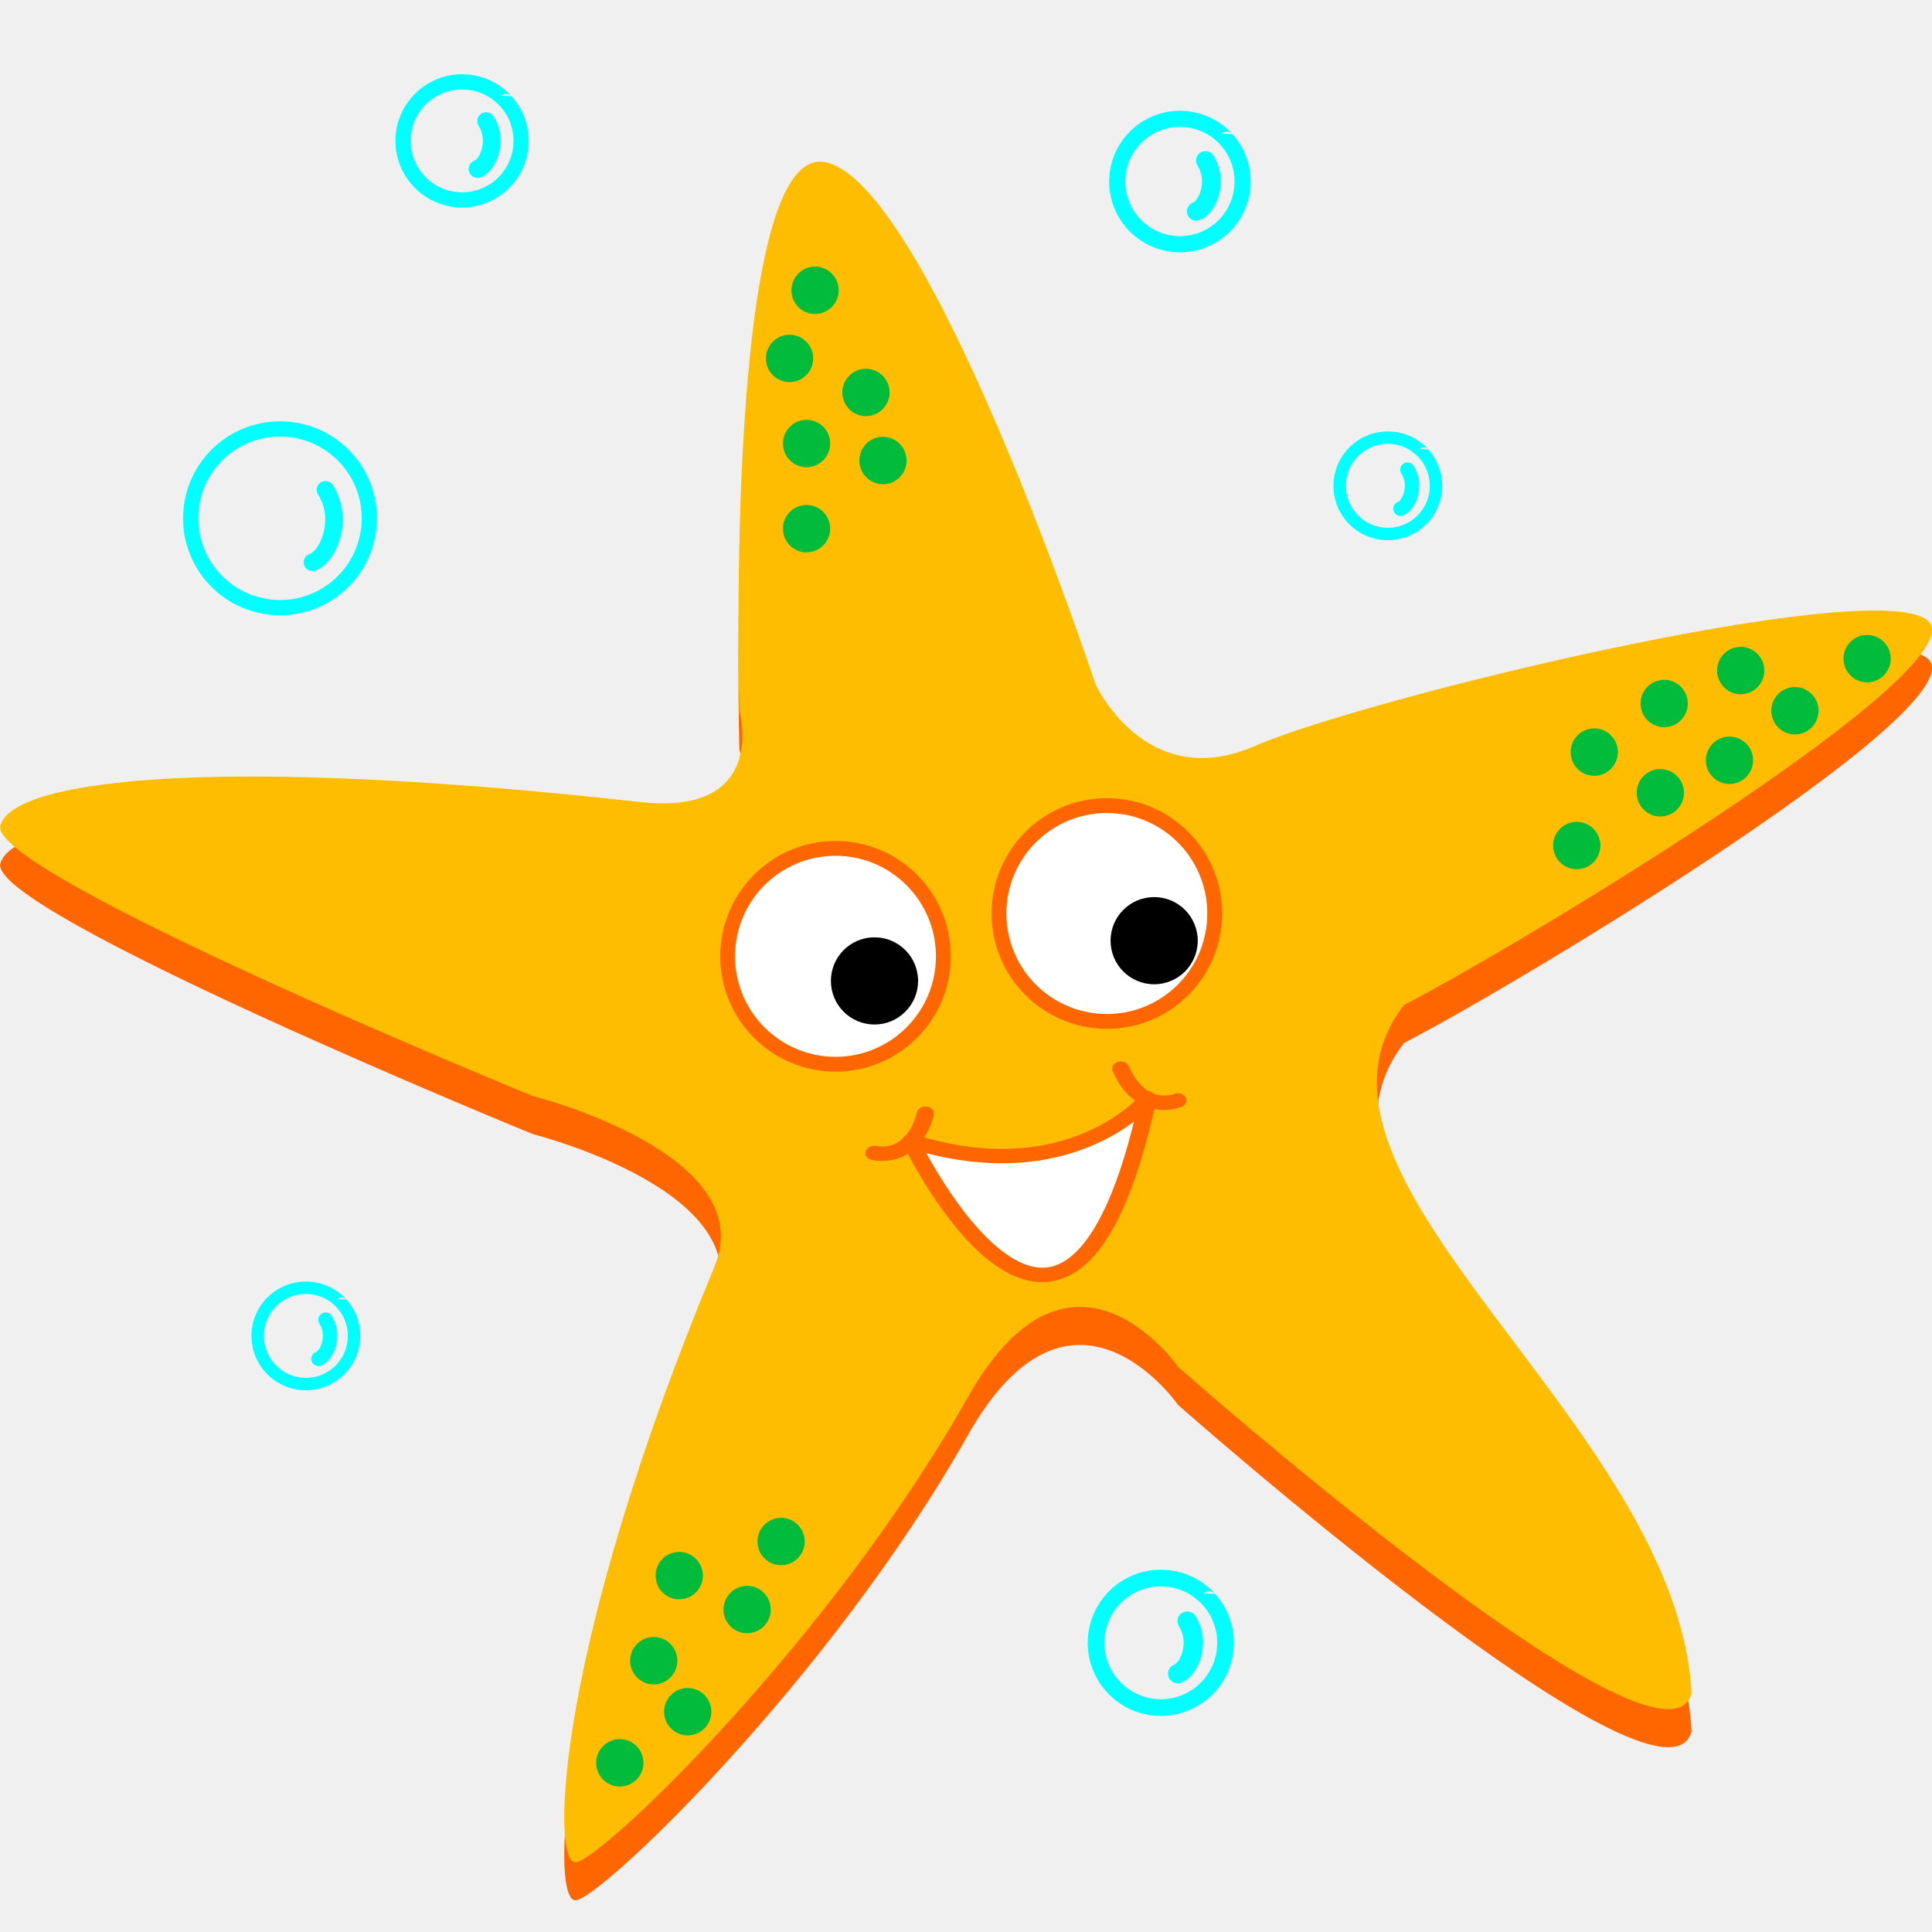
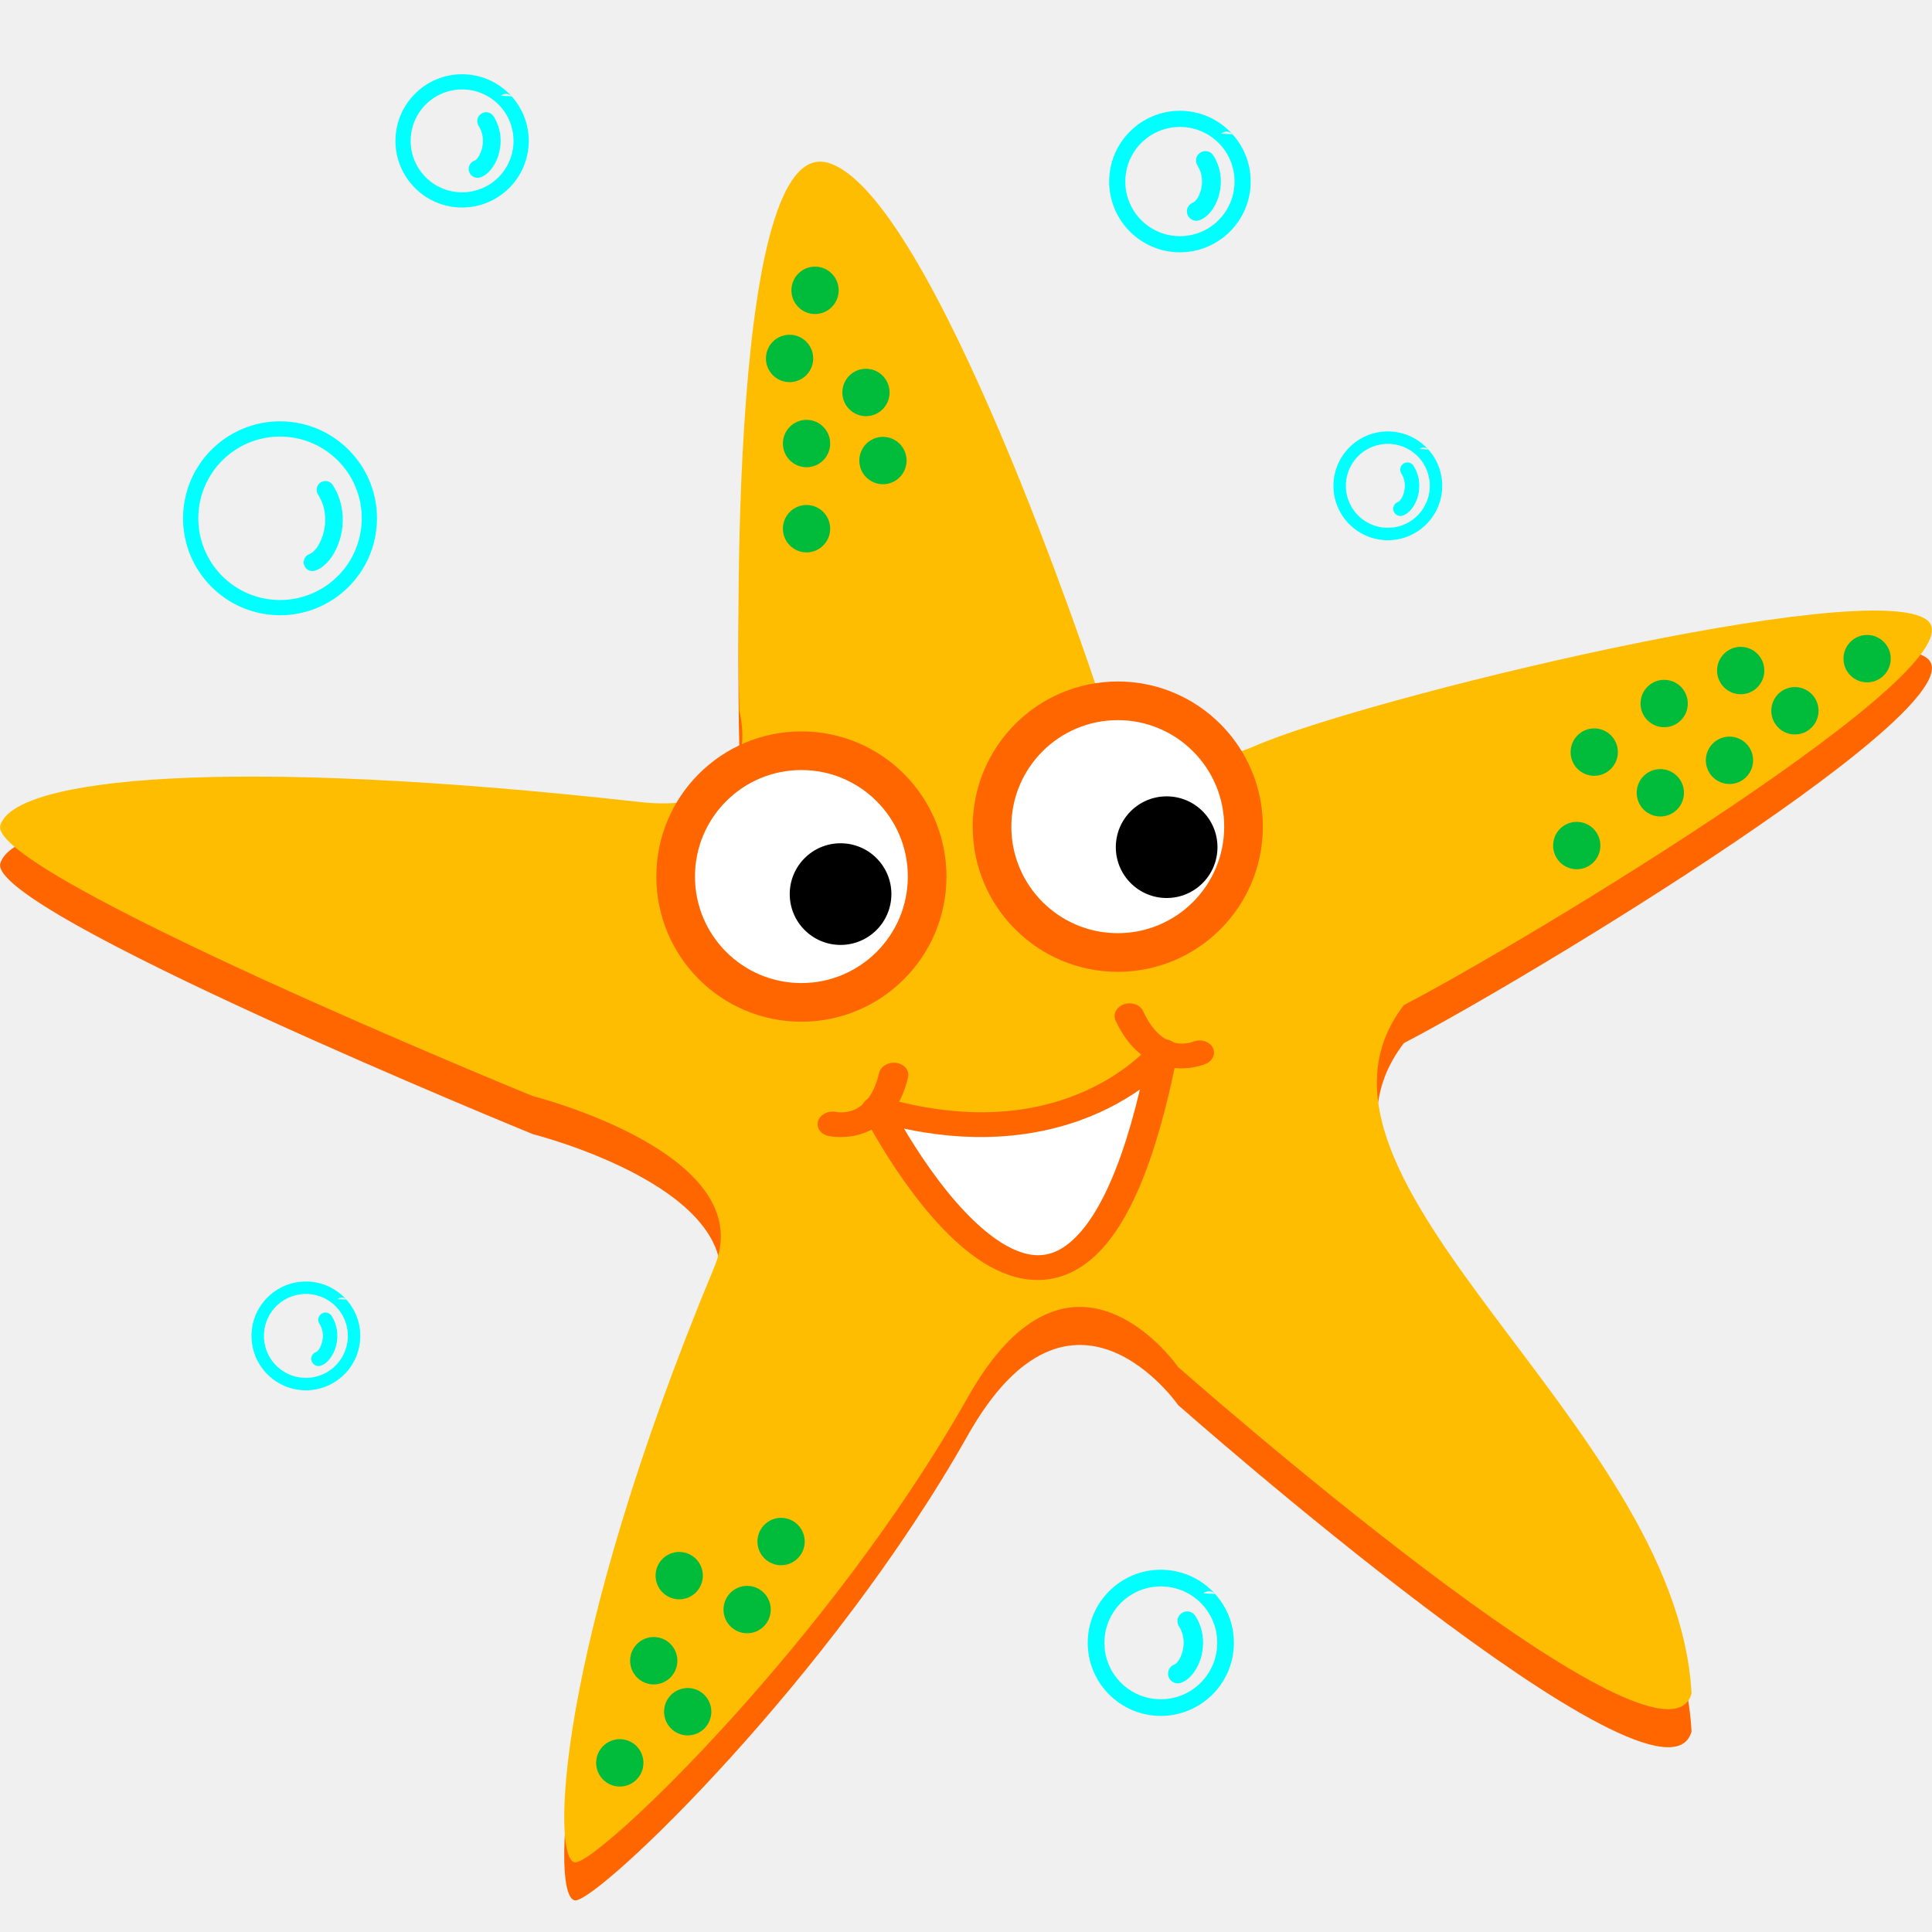
<svg xmlns="http://www.w3.org/2000/svg" width="100" height="100" version="1.1" viewBox="0 0 26.459 26.459">
  <g transform="matrix(.082686 .0044887 .0044887 -.082686 4.7425 17.797)">
    <path d="m0 0c-0.402 0.387-1.043 0.382-1.438-0.015zm-11.256-1.463c1.256 1.256 2.992 2.033 4.91 2.033 1.92 0 3.656-0.775 4.908-2.029l4e-3 -4e-3c1.254-1.253 2.03-2.989 2.03-4.909 0-1.917-0.777-3.653-2.034-4.91l2e-3 -2e-3 -2e-3 -2e-3c-1.252-1.254-2.988-2.029-4.908-2.029-1.918 0-3.654 0.777-4.91 2.033-1.256 1.257-2.033 2.993-2.033 4.91 0 1.895 0.756 3.611 1.98 4.86zm4.91 4.087c2.473 0 4.716-1.003 6.346-2.624l0.011-0.011 3e-3 -2e-3 2e-3 -2e-3c1.627-1.631 2.634-3.878 2.634-6.357 0-2.484-1.007-4.734-2.634-6.362l-2e-3 3e-3c-1.631-1.63-3.879-2.638-6.36-2.638-2.484 0-4.734 1.008-6.362 2.635-1.628 1.628-2.635 3.878-2.635 6.362 0 2.45 0.984 4.673 2.577 6.298 0.018 0.022 0.037 0.043 0.058 0.063 1.628 1.628 3.878 2.635 6.362 2.635m4.065-5.457c-0.383 0.538-1.129 0.664-1.666 0.281-0.537-0.382-0.662-1.128-0.281-1.665 0.184-0.257 0.326-0.521 0.431-0.784l-4e-3 -2e-3c0.328-0.829 0.326-1.707 0.14-2.451-0.172-0.688-0.474-1.221-0.788-1.445l-0.032-0.025-0.015-8e-3c-0.615-0.239-0.919-0.933-0.679-1.548 0.239-0.615 0.934-0.918 1.548-0.679 0.166 0.066 0.329 0.153 0.484 0.256 0.031 0.017 0.059 0.036 0.088 0.057 0.746 0.534 1.406 1.575 1.714 2.811 0.295 1.179 0.294 2.577-0.233 3.912l-4e-3 -2e-3v2e-3c-0.177 0.445-0.409 0.879-0.703 1.29" fill="#0ff" fill-rule="evenodd" />
  </g>
  <g transform="matrix(.082686 .0044887 .0044887 -.082686 16.879 1.8379)">
    <path d="m0 0c-0.523 0.504-1.355 0.497-1.869-0.02zm-14.643-1.903c1.635 1.634 3.893 2.645 6.387 2.645 2.498 0 4.756-1.009 6.387-2.64l5e-3 -5e-3c1.632-1.631 2.64-3.889 2.64-6.387 0-2.494-1.011-4.752-2.645-6.386l2e-3 -3e-3 -2e-3 -3e-3c-1.631-1.631-3.889-2.64-6.387-2.64-2.494 0-4.752 1.012-6.387 2.646-1.633 1.634-2.645 3.892-2.645 6.386 0 2.466 0.983 4.698 2.577 6.323zm6.387 5.317c3.218 0 6.136-1.305 8.256-3.414l0.02-0.02c2.117-2.121 3.427-5.044 3.427-8.27 0-3.231-1.31-6.157-3.427-8.275l-3e-3 2e-3c-2.121-2.119-5.046-3.43-8.273-3.43-3.23 0-6.158 1.31-8.275 3.428s-3.428 5.044-3.428 8.275c0 3.187 1.279 6.08 3.353 8.194 0.023 0.028 0.048 0.055 0.075 0.082 2.117 2.118 5.045 3.428 8.275 3.428m5.288-7.099c-0.497 0.7-1.468 0.863-2.167 0.365-0.699-0.497-0.862-1.467-0.365-2.166 0.239-0.335 0.424-0.678 0.561-1.02l-6e-3 -2e-3c0.426-1.078 0.424-2.221 0.182-3.189-0.223-0.895-0.616-1.588-1.024-1.881l-0.043-0.031-0.02-0.01c-0.799-0.312-1.195-1.214-0.882-2.014 0.312-0.8 1.214-1.195 2.014-0.883 0.216 0.086 0.428 0.198 0.63 0.332 0.039 0.023 0.076 0.048 0.114 0.075 0.97 0.694 1.828 2.049 2.23 3.656 0.384 1.534 0.383 3.354-0.304 5.089l-5e-3 -2e-3 -1e-3 2e-3c-0.229 0.579-0.531 1.144-0.914 1.679" fill="#0ff" fill-rule="evenodd" />
  </g>
  <path transform="matrix(.082686 .0044887 .0044887 -.082686 7.0064 1.3188)" d="m0 0c-0.492 0.475-1.277 0.468-1.761-0.018zm-13.79-1.792c1.539 1.539 3.666 2.491 6.015 2.491 2.352 0 4.478-0.95 6.014-2.486l5e-3 -5e-3c1.536-1.536 2.486-3.662 2.486-6.015 0-2.349-0.952-4.476-2.491-6.014l3e-3 -3e-3 -3e-3 -3e-3c-1.536-1.536-3.662-2.486-6.014-2.486-2.349 0-4.476 0.952-6.015 2.492-1.539 1.538-2.491 3.665-2.491 6.014 0 2.323 0.926 4.424 2.427 5.955zm6.015 5.007c3.031 0 5.779-1.229 7.775-3.215l0.014-0.013 2e-3 -3e-3 2e-3 -2e-3c1.995-1.998 3.229-4.751 3.229-7.789 0-3.043-1.234-5.799-3.229-7.794l-2e-3 3e-3c-1.997-1.996-4.752-3.231-7.791-3.231-3.043 0-5.799 1.234-7.793 3.228-1.995 1.995-3.23 4.751-3.23 7.794 0 3.002 1.205 5.726 3.158 7.717 0.023 0.027 0.046 0.052 0.072 0.077 1.994 1.994 4.75 3.228 7.793 3.228m4.98-6.685c-0.469 0.658-1.383 0.813-2.041 0.344-0.658-0.468-0.812-1.382-0.344-2.041 0.226-0.314 0.399-0.638 0.528-0.96l-4e-3 -2e-3c0.4-1.016 0.398-2.091 0.171-3.003-0.21-0.843-0.581-1.496-0.966-1.771l-0.039-0.03-0.02-9e-3c-0.752-0.294-1.125-1.144-0.83-1.898 0.293-0.753 1.144-1.125 1.897-0.831 0.203 0.081 0.402 0.187 0.593 0.314 0.037 0.021 0.073 0.044 0.108 0.069 0.914 0.655 1.721 1.93 2.099 3.444 0.362 1.445 0.361 3.158-0.286 4.793l-5e-3 -2e-3v2e-3c-0.216 0.545-0.501 1.077-0.861 1.581" fill="#0ff" fill-rule="evenodd" />
  <g transform="matrix(.082686 .0044887 .0044887 -.082686 2.1371 5.8414)">
    <path d="m11.739-4.485c2.445 2.445 5.825 3.958 9.557 3.958 3.733 0 7.113-1.513 9.557-3.958 2.446-2.445 3.958-5.824 3.958-9.557s-1.512-7.112-3.958-9.557c-2.444-2.445-5.825-3.958-9.557-3.958s-7.112 1.513-9.557 3.958c-2.444 2.445-3.957 5.825-3.957 9.557s1.513 7.112 3.957 9.557m9.557 6.479c4.427 0 8.437-1.795 11.339-4.697s4.697-6.912 4.697-11.339-1.795-8.437-4.697-11.339c-2.902-2.901-6.911-4.696-11.339-4.696-4.427 0-8.436 1.795-11.338 4.696-2.902 2.902-4.698 6.912-4.698 11.339 0 4.428 1.796 8.437 4.698 11.339s6.912 4.697 11.338 4.697m8.425-10.079c-0.467 0.653-1.377 0.803-2.029 0.336-0.651-0.468-0.802-1.376-0.334-2.028 0.371-0.52 0.662-1.062 0.879-1.611 0.014-0.035 0.029-0.069 0.045-0.102 0.631-1.663 0.619-3.417 0.246-4.912-0.363-1.454-1.035-2.604-1.752-3.117l-4e-3 -3e-3 -2e-3 3e-3c-0.093-0.066-0.18-0.117-0.26-0.149-0.748-0.294-1.113-1.139-0.818-1.885 0.294-0.746 1.139-1.113 1.885-0.818 0.307 0.121 0.603 0.286 0.887 0.489l-2e-3 3e-3c1.248 0.894 2.355 2.662 2.883 4.773 0.501 2.006 0.509 4.381-0.361 6.662-0.013 0.042-0.026 0.083-0.043 0.124-0.303 0.765-0.705 1.516-1.22 2.235" fill="#0ff" fill-rule="evenodd" />
  </g>
  <g transform="matrix(.091712 .0049787 .0049787 -.091712 16.641 21.829)">
    <path d="m0 0c-0.486 0.469-1.262 0.463-1.74-0.019zm-13.635-1.773c1.522 1.522 3.625 2.463 5.947 2.463 2.327 0 4.43-0.939 5.948-2.458l6e-3 -5e-3c1.518-1.518 2.458-3.622 2.458-5.948 0-2.322-0.943-4.425-2.464-5.947l3e-3 -3e-3 -3e-3 -3e-3c-1.518-1.518-3.621-2.458-5.948-2.458-2.322 0-4.425 0.943-5.947 2.464-1.522 1.522-2.464 3.625-2.464 5.947 0 2.297 0.915 4.375 2.4 5.889zm5.947 4.952c2.997 0 5.714-1.216 7.688-3.179l0.017-0.017 3e-3 -2e-3c1.971-1.975 3.192-4.698 3.192-7.702 0-3.008-1.221-5.734-3.192-7.707l-3e-3 3e-3c-1.976-1.973-4.7-3.194-7.705-3.194-3.008 0-5.734 1.22-7.707 3.191-1.971 1.973-3.192 4.699-3.192 7.707 0 2.969 1.191 5.662 3.122 7.631 0.023 0.027 0.047 0.052 0.07 0.076 1.973 1.973 4.699 3.193 7.707 3.193m4.925-6.611c-0.464 0.651-1.367 0.803-2.017 0.34-0.652-0.463-0.804-1.367-0.341-2.017 0.223-0.313 0.394-0.631 0.521-0.952l-4e-3 -1e-3c0.397-1.004 0.395-2.067 0.169-2.969-0.208-0.833-0.573-1.479-0.954-1.752l-0.039-0.03-0.019-7e-3c-0.744-0.291-1.112-1.132-0.822-1.877 0.29-0.744 1.132-1.113 1.876-0.823 0.202 0.081 0.399 0.185 0.587 0.311 0.036 0.021 0.072 0.043 0.107 0.068 0.903 0.647 1.701 1.909 2.076 3.407 0.357 1.427 0.356 3.122-0.283 4.738l-4e-3 -2e-3 -2e-3 2e-3c-0.213 0.539-0.494 1.065-0.851 1.564" fill="#0ff" fill-rule="evenodd" />
  </g>
-   <g transform="translate(.00029973 .36171)">
-     <path d="m10.126 9.91s-0.228-7.905 1.204-7.524c1.431 0.382 3.672 7.143 3.672 7.143s0.683 1.498 2.181 0.847c1.498-0.651 8.406-2.329 9.205-1.727 0.8 0.602-5.484 4.404-7.161 5.274-1.837 2.384 3.739 5.714 3.939 9.428-0.385 1.399-7.031-4.47-7.031-4.47s-1.46-2.105-2.882 0.416c-1.883 3.337-5.031 6.353-5.371 6.367-0.341 0.014-0.283-2.905 1.903-8.159 0.644-1.547-2.486-2.334-2.486-2.334s-7.485-3.056-7.294-3.709c0.19-0.652 3.107-0.95 8.761-0.319 1.761 0.196 1.362-1.235 1.362-1.235z" fill="#f60" stroke-width=".22" />
-     <path d="m10.126 9.389s-0.228-7.905 1.204-7.524c1.431 0.382 3.672 7.143 3.672 7.143s0.683 1.498 2.181 0.847c1.498-0.651 8.406-2.329 9.205-1.727 0.8 0.602-5.484 4.404-7.161 5.274-1.837 2.384 3.739 5.714 3.939 9.428-0.385 1.399-7.031-4.47-7.031-4.47s-1.46-2.105-2.882 0.416c-1.883 3.337-5.031 6.353-5.371 6.367-0.341 0.014-0.283-2.905 1.903-8.159 0.644-1.547-2.486-2.334-2.486-2.334s-7.485-3.056-7.294-3.709c0.19-0.652 3.107-0.95 8.761-0.319 1.761 0.196 1.362-1.235 1.362-1.235z" fill="#febd01" stroke-width=".22" />
-     <g stroke-linecap="round" stroke-linejoin="round">
-       <ellipse cx="15.158" cy="12.149" rx="1.477" ry="1.478" fill="#fff" stroke="#f60" stroke-width=".203" />
-       <ellipse cx="15.806" cy="12.521" rx=".597" ry=".597" stroke-width=".024" />
-       <ellipse cx="11.442" cy="12.735" rx="1.477" ry="1.478" fill="#fff" stroke="#f60" stroke-width=".203" />
-       <ellipse cx="11.976" cy="13.072" rx=".597" ry=".597" stroke-width=".024" />
-       <g transform="matrix(.2197 0 0 .22028 -6.9566 -15.22)" fill="#00bc3a" stroke-width=".275">
-         <circle cx="82.469" cy="85.501" r="1.473" />
-         <circle cx="80.881" cy="89.735" r="1.473" />
-         <circle cx="85.643" cy="91.851" r="1.473" />
-         <circle cx="86.702" cy="96.084" r="1.473" />
-         <circle cx="81.939" cy="95.026" r="1.473" />
-         <circle cx="81.939" cy="100.32" r="1.473" />
-         <circle cx="80.352" cy="163.29" r="1.473" />
-         <circle cx="74.002" cy="165.41" r="1.473" />
-         <circle cx="78.235" cy="167.52" r="1.473" />
-         <circle cx="72.414" cy="170.7" r="1.473" />
-         <circle cx="74.531" cy="173.87" r="1.473" />
-         <circle cx="70.298" cy="177.05" r="1.473" />
-         <circle cx="129.95" cy="120.02" r="1.473" />
-         <circle cx="131.04" cy="114.21" r="1.473" />
-         <circle cx="135.4" cy="111.19" r="1.473" />
-         <circle cx="140.17" cy="109.14" r="1.473" />
-         <circle cx="135.16" cy="116.74" r="1.473" />
-         <circle cx="139.47" cy="114.72" r="1.473" />
-         <circle cx="143.55" cy="111.64" r="1.473" />
-         <circle cx="148.05" cy="108.4" r="1.473" />
-       </g>
-     </g>
-     <g transform="matrix(1.1871 -.043376 .036293 .99323 -3.0735 .79478)">
-       <path d="m12.205 15.266s0.443 0.154 0.608-0.515" fill="#008000" fill-opacity="0" stroke="#f60" stroke-linecap="round" stroke-linejoin="round" stroke-width=".198" />
-       <g transform="matrix(.2197 0 0 .22028 -6.9566 -15.22)" fill="#fff">
-         <path d="m103.25 135.81s-1.956 0.856-2.931-2.117" fill-opacity="0" stroke="#f60" stroke-linecap="round" stroke-linejoin="round" stroke-width=".899" />
-         <path d="m101.69 135.63s-4.23 5.624-12.527 2.109c0 0 7.615 20.841 12.527-2.109" stroke-width=".259" />
-         <path d="m101.69 135.63s-4.23 5.624-12.527 2.109c0 0 7.615 20.841 12.527-2.109z" fill-opacity="0" stroke="#f60" stroke-linecap="round" stroke-linejoin="round" stroke-width=".899" />
-       </g>
+   <path d="m10.126 10.272s-0.228-7.905 1.204-7.524c1.431 0.382 3.672 7.143 3.672 7.143s0.683 1.498 2.181 0.847c1.498-0.651 8.406-2.329 9.205-1.727 0.8 0.602-5.484 4.404-7.161 5.274-1.837 2.384 3.739 5.714 3.939 9.428-0.385 1.399-7.031-4.47-7.031-4.47s-1.46-2.105-2.882 0.416c-1.883 3.337-5.031 6.353-5.371 6.367-0.341 0.014-0.283-2.905 1.903-8.159 0.644-1.547-2.486-2.334-2.486-2.334s-7.485-3.056-7.294-3.709c0.19-0.652 3.107-0.95 8.761-0.319 1.761 0.196 1.362-1.235 1.362-1.235z" fill="#f60" stroke-width=".22" />
+   <path d="m10.126 9.751s-0.228-7.905 1.204-7.524c1.431 0.382 3.672 7.143 3.672 7.143s0.683 1.498 2.181 0.847c1.498-0.651 8.406-2.329 9.205-1.727 0.8 0.602-5.484 4.404-7.161 5.274-1.837 2.384 3.739 5.714 3.939 9.428-0.385 1.399-7.031-4.47-7.031-4.47s-1.46-2.105-2.882 0.416c-1.883 3.337-5.031 6.353-5.371 6.367-0.341 0.014-0.283-2.905 1.903-8.159 0.644-1.547-2.486-2.334-2.486-2.334s-7.485-3.056-7.294-3.709c0.19-0.652 3.107-0.95 8.761-0.319 1.761 0.196 1.362-1.235 1.362-1.235z" fill="#febd01" stroke-width=".22" />
+   <g transform="matrix(1.166 0 0 1.166 -2.3661 -3.2666)" stroke-linecap="round" stroke-linejoin="round">
+     <ellipse cx="15.158" cy="12.511" rx="1.477" ry="1.478" fill="#fff" stroke="#f60" stroke-width=".454" />
+     <ellipse cx="15.732" cy="12.752" rx=".597" ry=".597" stroke-width=".024" />
+     <ellipse cx="11.442" cy="13.097" rx="1.477" ry="1.478" fill="#fff" stroke="#f60" stroke-width=".454" />
+     <ellipse cx="11.902" cy="13.303" rx=".597" ry=".597" stroke-width=".024" />
+   </g>
+   <g transform="matrix(.2197 0 0 .22028 -6.9563 -14.858)" fill="#00bc3a" stroke-linecap="round" stroke-linejoin="round" stroke-width=".275">
+     <circle cx="82.469" cy="85.501" r="1.473" />
+     <circle cx="80.881" cy="89.735" r="1.473" />
+     <circle cx="85.643" cy="91.851" r="1.473" />
+     <circle cx="86.702" cy="96.084" r="1.473" />
+     <circle cx="81.939" cy="95.026" r="1.473" />
+     <circle cx="81.939" cy="100.32" r="1.473" />
+     <circle cx="80.352" cy="163.29" r="1.473" />
+     <circle cx="74.002" cy="165.41" r="1.473" />
+     <circle cx="78.235" cy="167.52" r="1.473" />
+     <circle cx="72.414" cy="170.7" r="1.473" />
+     <circle cx="74.531" cy="173.87" r="1.473" />
+     <circle cx="70.298" cy="177.05" r="1.473" />
+     <circle cx="129.95" cy="120.02" r="1.473" />
+     <circle cx="131.04" cy="114.21" r="1.473" />
+     <circle cx="135.4" cy="111.19" r="1.473" />
+     <circle cx="140.17" cy="109.14" r="1.473" />
+     <circle cx="135.16" cy="116.74" r="1.473" />
+     <circle cx="139.47" cy="114.72" r="1.473" />
+     <circle cx="143.55" cy="111.64" r="1.473" />
+     <circle cx="148.05" cy="108.4" r="1.473" />
+   </g>
+   <g transform="matrix(1.4375 -.081838 .068474 1.2028 -7.1907 -1.9706)">
+     <path d="m12.205 15.266s0.443 0.154 0.608-0.515" fill="#008000" fill-opacity="0" stroke="#f60" stroke-linecap="round" stroke-linejoin="round" stroke-width=".281" />
+     <g transform="matrix(.2197 0 0 .22028 -6.9566 -15.22)" fill="#fff" stroke-width="1.278">
+       <path d="m103.25 135.81s-1.956 0.856-2.931-2.117" fill-opacity="0" stroke="#f60" stroke-linecap="round" stroke-linejoin="round" />
+       <path d="m101.69 135.63s-4.23 5.624-12.527 2.109c0 0 7.615 20.841 12.527-2.109" />
+       <path d="m101.69 135.63s-4.23 5.624-12.527 2.109c0 0 7.615 20.841 12.527-2.109z" fill-opacity="0" stroke="#f60" stroke-linecap="round" stroke-linejoin="round" />
    </g>
  </g>
  <g transform="matrix(.082686 .0044887 .0044887 -.082686 19.56 6.155)">
    <path d="m0 0c-0.402 0.387-1.043 0.382-1.438-0.015zm-11.256-1.463c1.256 1.256 2.992 2.033 4.91 2.033 1.92 0 3.656-0.775 4.908-2.029l4e-3 -4e-3c1.254-1.253 2.03-2.989 2.03-4.909 0-1.917-0.777-3.653-2.034-4.91l2e-3 -2e-3 -2e-3 -2e-3c-1.252-1.254-2.988-2.029-4.908-2.029-1.918 0-3.654 0.777-4.91 2.033-1.256 1.257-2.033 2.993-2.033 4.91 0 1.895 0.756 3.611 1.98 4.86zm4.91 4.087c2.473 0 4.716-1.003 6.346-2.624l0.011-0.011 3e-3 -2e-3 2e-3 -2e-3c1.627-1.631 2.634-3.878 2.634-6.357 0-2.484-1.007-4.734-2.634-6.362l-2e-3 3e-3c-1.631-1.63-3.879-2.638-6.36-2.638-2.484 0-4.734 1.008-6.362 2.635-1.628 1.628-2.635 3.878-2.635 6.362 0 2.45 0.984 4.673 2.577 6.298 0.018 0.022 0.037 0.043 0.058 0.063 1.628 1.628 3.878 2.635 6.362 2.635m4.065-5.457c-0.383 0.538-1.129 0.664-1.666 0.281-0.537-0.382-0.662-1.128-0.281-1.665 0.184-0.257 0.326-0.521 0.431-0.784l-4e-3 -2e-3c0.328-0.829 0.326-1.707 0.14-2.451-0.172-0.688-0.474-1.221-0.788-1.445l-0.032-0.025-0.015-8e-3c-0.615-0.239-0.919-0.933-0.679-1.548 0.239-0.615 0.934-0.918 1.548-0.679 0.166 0.066 0.329 0.153 0.484 0.256 0.031 0.017 0.059 0.036 0.088 0.057 0.746 0.534 1.406 1.575 1.714 2.811 0.295 1.179 0.294 2.577-0.233 3.912l-4e-3 -2e-3v2e-3c-0.177 0.445-0.409 0.879-0.703 1.29" fill="#0ff" fill-rule="evenodd" />
  </g>
</svg>
